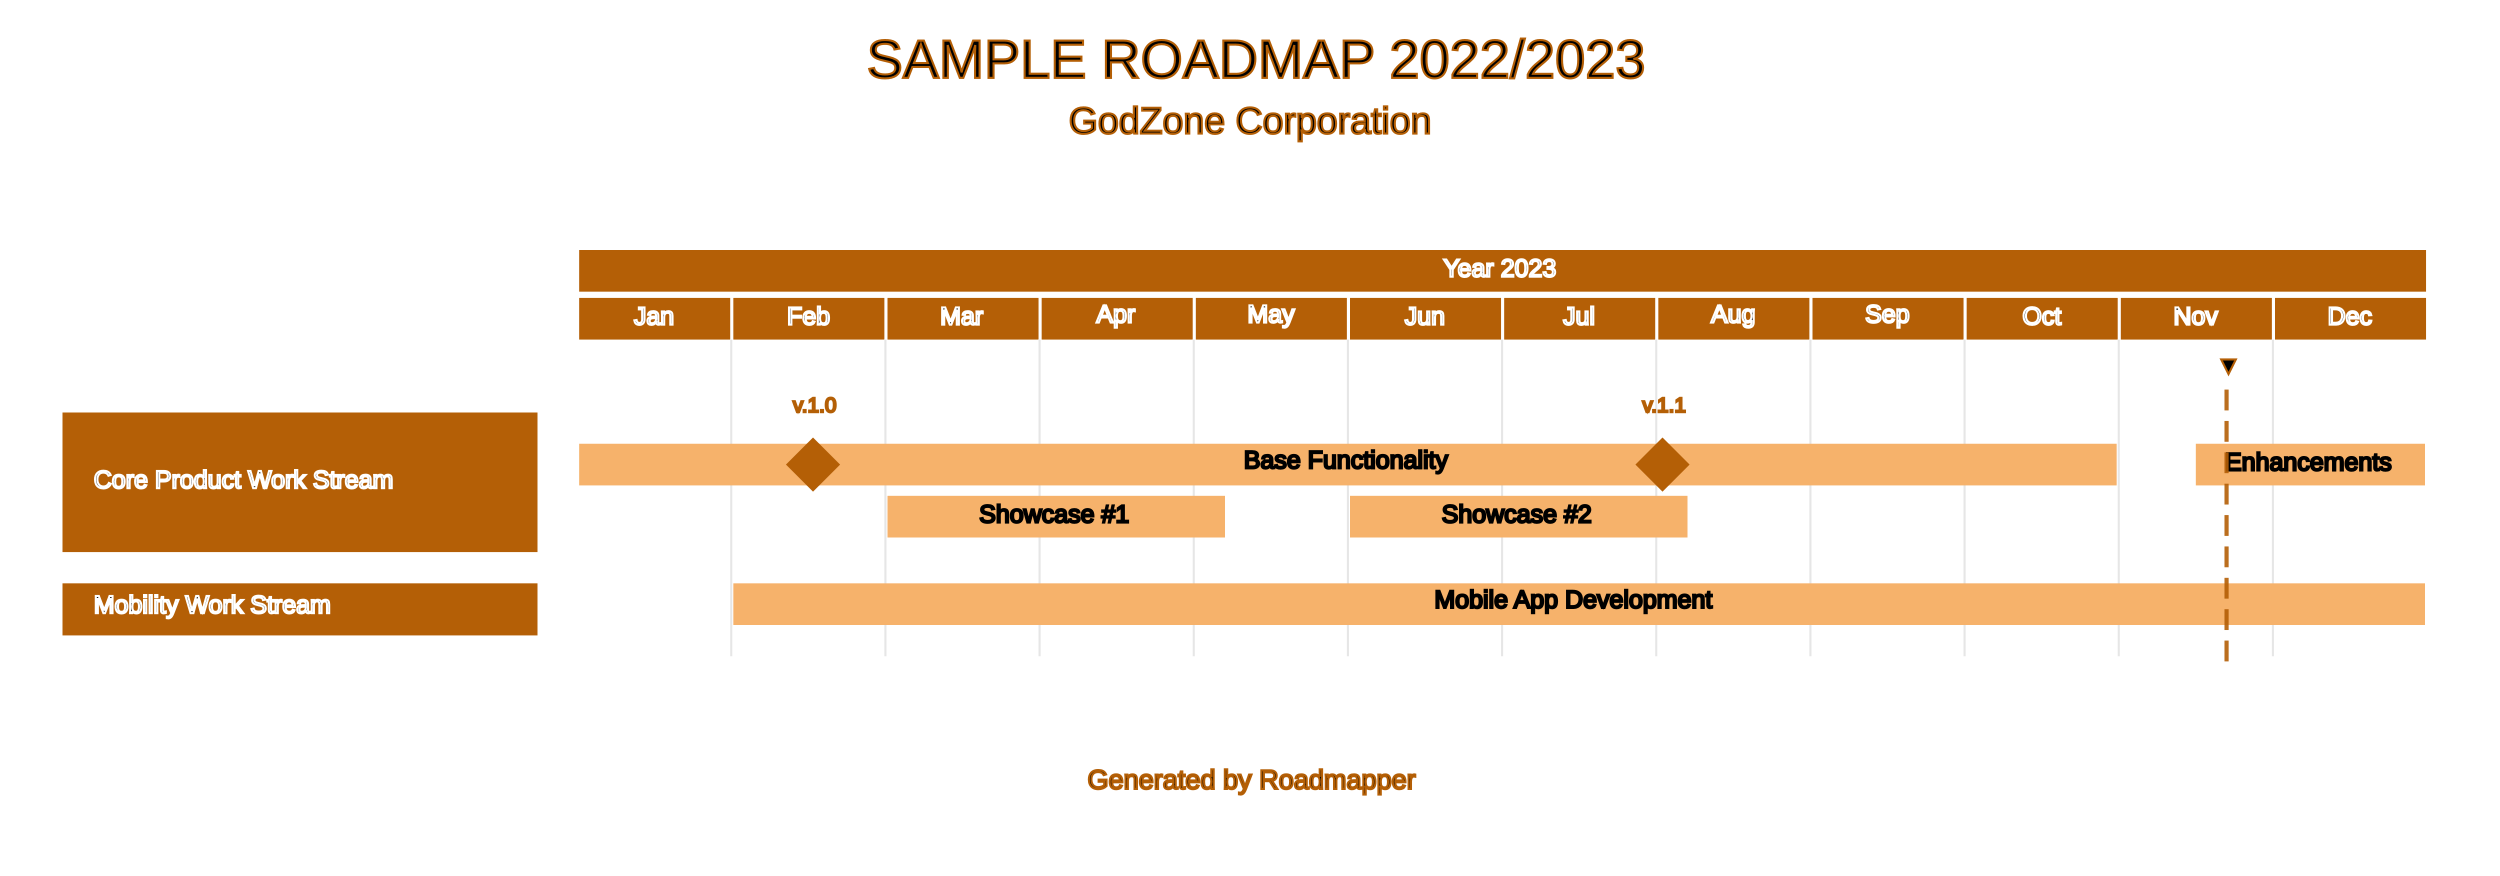
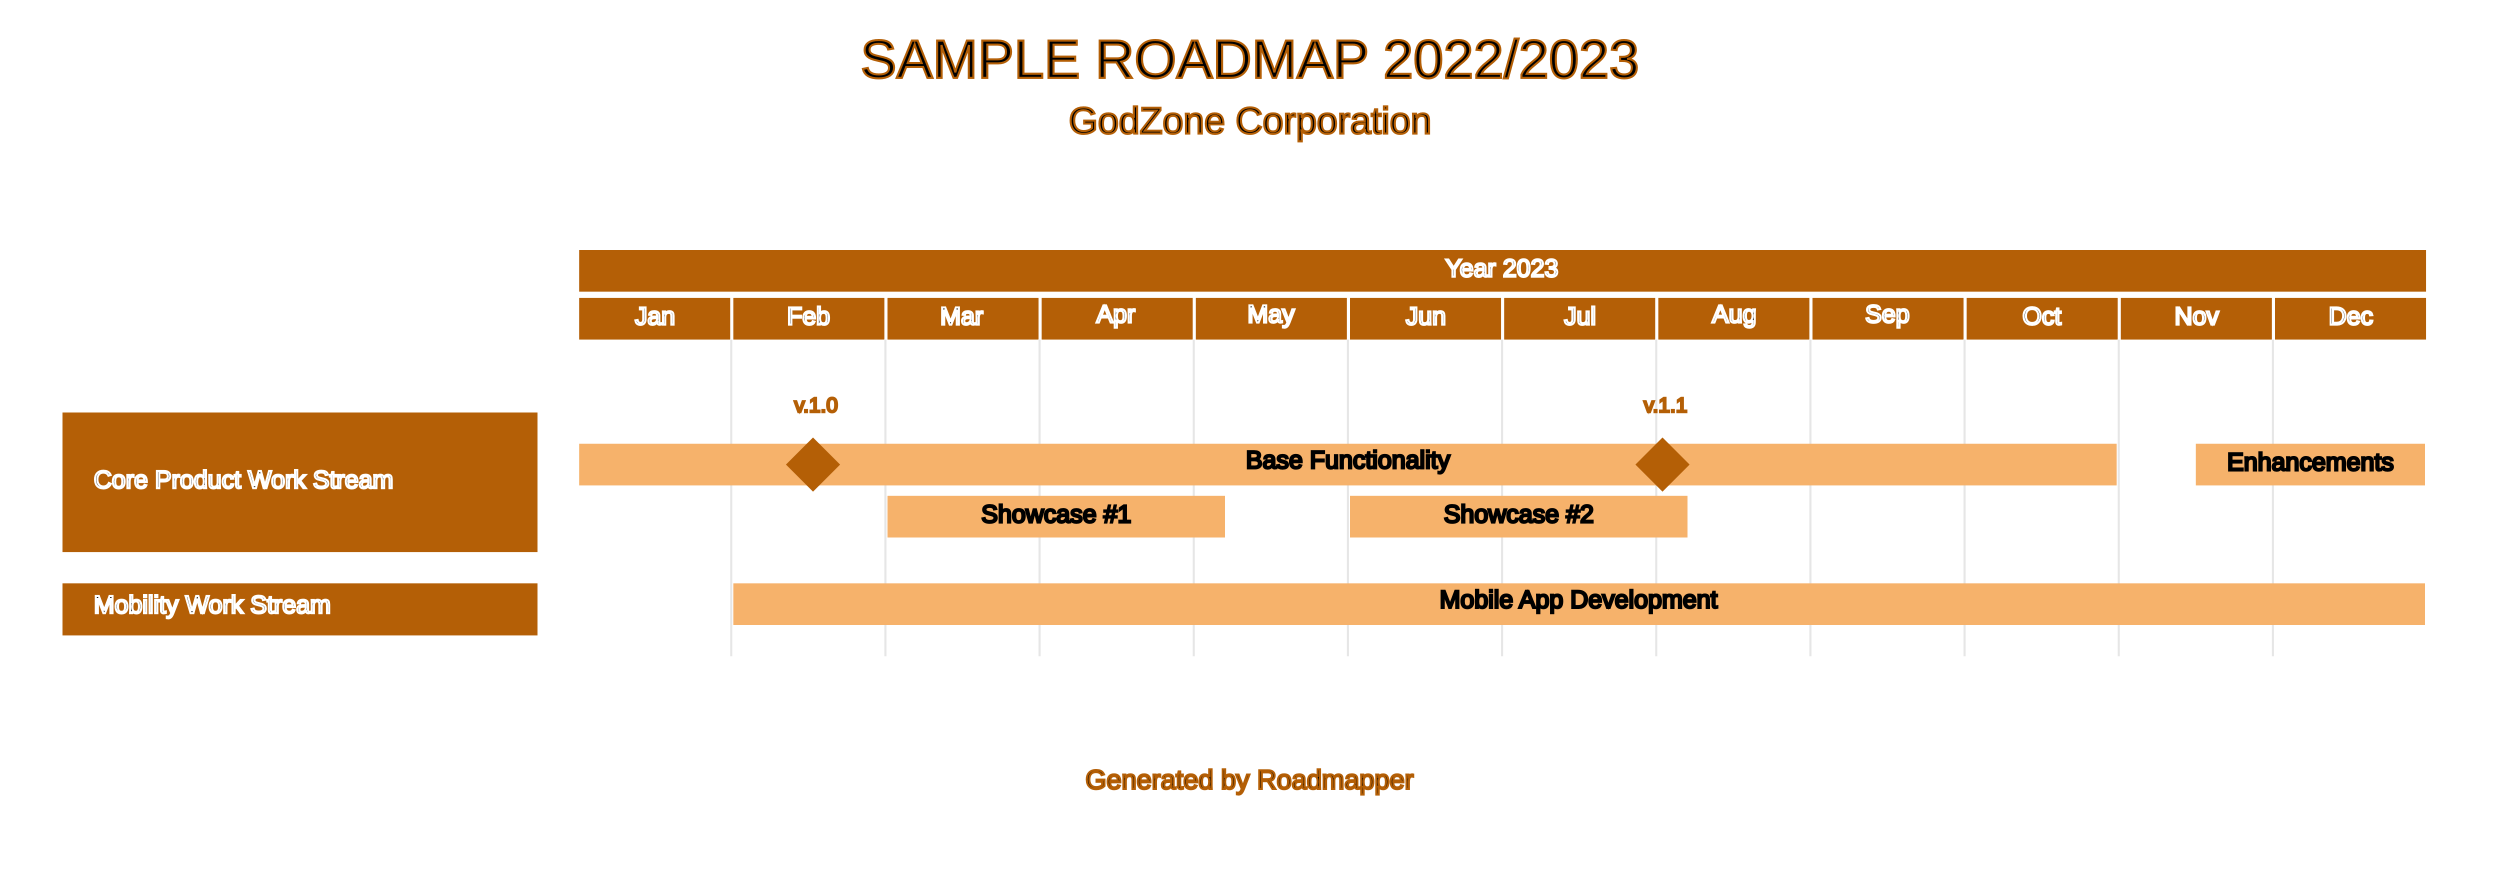
<svg xmlns="http://www.w3.org/2000/svg" width="1200" height="420" viewBox="0 0 1200 420">
  <defs>
</defs>
  <rect x="0" y="0" width="1200" height="1000" fill="#FFFFFF" />
-   <text x="416.0" y="30" font-size="26" text-anchor="start" dominant-baseline="middle" font-family="Arial" stroke="#B45F06">SAMPLE ROADMAP 2022/2023</text>
+   <text x="413.0" y="30" font-size="26" text-anchor="start" dominant-baseline="middle" font-family="Arial" stroke="#B45F06">SAMPLE ROADMAP 2022/2023</text>
  <text x="513.0" y="59" font-size="18" text-anchor="start" dominant-baseline="middle" font-family="Arial" stroke="#B45F06">GodZone Corporation</text>
  <rect x="278.0" y="120" width="886.5" height="20" fill="#B45F06" />
-   <text x="692.75" y="124.5" font-size="12" stroke="#FFFFFF" text-anchor="start" dominant-baseline="hanging" font-family="Arial">Year 2023</text>
+   <text x="693.75" y="124.5" font-size="12" stroke="#FFFFFF" text-anchor="start" dominant-baseline="hanging" font-family="Arial">Year 2023</text>
  <rect x="278.0" y="143" width="72.5" height="20" fill="#B45F06" />
-   <text x="304.25" y="147.5" font-size="12" stroke="#FFFFFF" text-anchor="start" dominant-baseline="hanging" font-family="Arial">Jan</text>
+   <text x="304.75" y="147.5" font-size="12" stroke="#FFFFFF" text-anchor="start" dominant-baseline="hanging" font-family="Arial">Jan</text>
  <rect x="352.0" y="143" width="72.5" height="20" fill="#B45F06" />
  <text x="377.75" y="147.5" font-size="12" stroke="#FFFFFF" text-anchor="start" dominant-baseline="hanging" font-family="Arial">Feb</text>
  <rect x="426.0" y="143" width="72.5" height="20" fill="#B45F06" />
  <text x="451.25" y="147.5" font-size="12" stroke="#FFFFFF" text-anchor="start" dominant-baseline="hanging" font-family="Arial">Mar</text>
  <rect x="500.0" y="143" width="72.5" height="20" fill="#B45F06" />
  <text x="526.25" y="146.5" font-size="12" stroke="#FFFFFF" text-anchor="start" dominant-baseline="hanging" font-family="Arial">Apr</text>
  <rect x="574.0" y="143" width="72.5" height="20" fill="#B45F06" />
  <text x="598.75" y="146.5" font-size="12" stroke="#FFFFFF" text-anchor="start" dominant-baseline="hanging" font-family="Arial">May</text>
  <rect x="648.0" y="143" width="72.5" height="20" fill="#B45F06" />
-   <text x="674.25" y="147.5" font-size="12" stroke="#FFFFFF" text-anchor="start" dominant-baseline="hanging" font-family="Arial">Jun</text>
+   <text x="674.75" y="147.5" font-size="12" stroke="#FFFFFF" text-anchor="start" dominant-baseline="hanging" font-family="Arial">Jun</text>
  <rect x="722.0" y="143" width="72.5" height="20" fill="#B45F06" />
-   <text x="750.25" y="147.5" font-size="12" stroke="#FFFFFF" text-anchor="start" dominant-baseline="hanging" font-family="Arial">Jul</text>
+   <text x="750.75" y="147.5" font-size="12" stroke="#FFFFFF" text-anchor="start" dominant-baseline="hanging" font-family="Arial">Jul</text>
  <rect x="796.0" y="143" width="72.5" height="20" fill="#B45F06" />
-   <text x="821.25" y="146.5" font-size="12" stroke="#FFFFFF" text-anchor="start" dominant-baseline="hanging" font-family="Arial">Aug</text>
+   <text x="821.75" y="146.5" font-size="12" stroke="#FFFFFF" text-anchor="start" dominant-baseline="hanging" font-family="Arial">Aug</text>
  <rect x="870.0" y="143" width="72.5" height="20" fill="#B45F06" />
  <text x="895.25" y="146.5" font-size="12" stroke="#FFFFFF" text-anchor="start" dominant-baseline="hanging" font-family="Arial">Sep</text>
  <rect x="944.0" y="143" width="72.5" height="20" fill="#B45F06" />
  <text x="970.75" y="147.5" font-size="12" stroke="#FFFFFF" text-anchor="start" dominant-baseline="hanging" font-family="Arial">Oct</text>
  <rect x="1018.0" y="143" width="72.5" height="20" fill="#B45F06" />
-   <text x="1043.25" y="147.5" font-size="12" stroke="#FFFFFF" text-anchor="start" dominant-baseline="hanging" font-family="Arial">Nov</text>
+   <text x="1043.75" y="147.5" font-size="12" stroke="#FFFFFF" text-anchor="start" dominant-baseline="hanging" font-family="Arial">Nov</text>
  <rect x="1092.0" y="143" width="72.5" height="20" fill="#B45F06" />
-   <text x="1117.25" y="147.5" font-size="12" stroke="#FFFFFF" text-anchor="start" dominant-baseline="hanging" font-family="Arial">Dec</text>
+   <text x="1117.75" y="147.5" font-size="12" stroke="#FFFFFF" text-anchor="start" dominant-baseline="hanging" font-family="Arial">Dec</text>
  <path d="M351.0,163 L351.0,315" stroke="#e6e6e6" stroke-opacity="50" stroke-width="1" />
  <path d="M425.0,163 L425.0,315" stroke="#e6e6e6" stroke-opacity="50" stroke-width="1" />
  <path d="M499.0,163 L499.0,315" stroke="#e6e6e6" stroke-opacity="50" stroke-width="1" />
  <path d="M573.0,163 L573.0,315" stroke="#e6e6e6" stroke-opacity="50" stroke-width="1" />
  <path d="M647.0,163 L647.0,315" stroke="#e6e6e6" stroke-opacity="50" stroke-width="1" />
  <path d="M721.0,163 L721.0,315" stroke="#e6e6e6" stroke-opacity="50" stroke-width="1" />
  <path d="M795.0,163 L795.0,315" stroke="#e6e6e6" stroke-opacity="50" stroke-width="1" />
  <path d="M869.0,163 L869.0,315" stroke="#e6e6e6" stroke-opacity="50" stroke-width="1" />
  <path d="M943.0,163 L943.0,315" stroke="#e6e6e6" stroke-opacity="50" stroke-width="1" />
  <path d="M1017.0,163 L1017.0,315" stroke="#e6e6e6" stroke-opacity="50" stroke-width="1" />
  <path d="M1091.0,163 L1091.0,315" stroke="#e6e6e6" stroke-opacity="50" stroke-width="1" />
  <rect x="30" y="198" width="228.0" height="67" fill="#B45F06" />
  <text x="45" y="226.0" font-size="12" stroke="#FFFFFF" text-anchor="start" dominant-baseline="hanging" font-family="Arial">Core Product Work Stream</text>
  <rect x="278" y="213" width="738" height="20" fill="#F6B26B" />
-   <text x="597.0" y="216.5" font-size="12" stroke="#000000" text-anchor="start" dominant-baseline="hanging" font-family="Arial">Base Functionality</text>
  <rect x="1054" y="213" width="110" height="20" fill="#F6B26B" />
-   <text x="1068.0" y="217.5" font-size="12" stroke="#000000" text-anchor="start" dominant-baseline="hanging" font-family="Arial">Enhancements</text>
+   <text x="1069.0" y="217.5" font-size="12" stroke="#000000" text-anchor="start" dominant-baseline="hanging" font-family="Arial">Enhancements</text>
  <path d="M390.25,210 L403.25,223.0 L390.25,236 L377.25,223.0" fill="#B45F06" />
-   <text x="380.583" y="195" font-size="10" text-anchor="start" dominant-baseline="middle" font-family="Arial" stroke="#B45F06">v.1.0</text>
+   <text x="381.25" y="195" font-size="10" text-anchor="start" dominant-baseline="middle" font-family="Arial" stroke="#B45F06">v.1.0</text>
  <path d="M798.0,210 L811.0,223.0 L798.0,236 L785.0,223.0" fill="#B45F06" />
-   <text x="788.333" y="195" font-size="10" text-anchor="start" dominant-baseline="middle" font-family="Arial" stroke="#B45F06">v.1.1</text>
+   <text x="789.0" y="195" font-size="10" text-anchor="start" dominant-baseline="middle" font-family="Arial" stroke="#B45F06">v.1.1</text>
+   <text x="598.0" y="216.5" font-size="12" stroke="#000000" text-anchor="start" dominant-baseline="hanging" font-family="Arial">Base Functionality</text>
  <rect x="426" y="238" width="162" height="20" fill="#F6B26B" />
-   <text x="470.0" y="242.5" font-size="12" stroke="#000000" text-anchor="start" dominant-baseline="hanging" font-family="Arial">Showcase #1</text>
  <rect x="648" y="238" width="162" height="20" fill="#F6B26B" />
-   <text x="692.0" y="242.5" font-size="12" stroke="#000000" text-anchor="start" dominant-baseline="hanging" font-family="Arial">Showcase #2</text>
+   <text x="693.0" y="242.5" font-size="12" stroke="#000000" text-anchor="start" dominant-baseline="hanging" font-family="Arial">Showcase #2</text>
+   <text x="471.0" y="242.5" font-size="12" stroke="#000000" text-anchor="start" dominant-baseline="hanging" font-family="Arial">Showcase #1</text>
  <rect x="30" y="280" width="228.0" height="25" fill="#B45F06" />
  <text x="45" y="286.0" font-size="12" stroke="#FFFFFF" text-anchor="start" dominant-baseline="hanging" font-family="Arial">Mobility Work Stream</text>
  <rect x="352" y="280" width="812" height="20" fill="#F6B26B" />
-   <text x="688.5" y="283.5" font-size="12" stroke="#000000" text-anchor="start" dominant-baseline="hanging" font-family="Arial">Mobile App Development</text>
-   <text x="1063.75" y="176" font-size="12" text-anchor="start" dominant-baseline="middle" font-family="Arial" stroke="#B45F06">▼</text>
-   <path d="M1068.75,187.0 L1068.75,197.0" stroke="#B45F06" stroke-opacity="0.9" stroke-width="2" />
-   <path d="M1068.75,202.059 L1068.75,212.059" stroke="#B45F06" stroke-opacity="0.9" stroke-width="2" />
-   <path d="M1068.75,217.118 L1068.75,227.118" stroke="#B45F06" stroke-opacity="0.9" stroke-width="2" />
-   <path d="M1068.75,232.176 L1068.75,242.176" stroke="#B45F06" stroke-opacity="0.9" stroke-width="2" />
-   <path d="M1068.75,247.235 L1068.75,257.235" stroke="#B45F06" stroke-opacity="0.9" stroke-width="2" />
-   <path d="M1068.75,262.294 L1068.75,272.294" stroke="#B45F06" stroke-opacity="0.9" stroke-width="2" />
-   <path d="M1068.75,277.353 L1068.75,287.353" stroke="#B45F06" stroke-opacity="0.9" stroke-width="2" />
-   <path d="M1068.75,292.412 L1068.75,302.412" stroke="#B45F06" stroke-opacity="0.9" stroke-width="2" />
-   <path d="M1068.75,307.471 L1068.75,317.471" stroke="#B45F06" stroke-opacity="0.9" stroke-width="2" />
-   <text x="522.0" y="375" font-size="13" text-anchor="start" dominant-baseline="middle" font-family="Arial" stroke="#B45F06">Generated by Roadmapper</text>
+   <text x="691.0" y="283.5" font-size="12" stroke="#000000" text-anchor="start" dominant-baseline="hanging" font-family="Arial">Mobile App Development</text>
+   <text x="521.0" y="375" font-size="13" text-anchor="start" dominant-baseline="middle" font-family="Arial" stroke="#B45F06">Generated by Roadmapper</text>
</svg>
